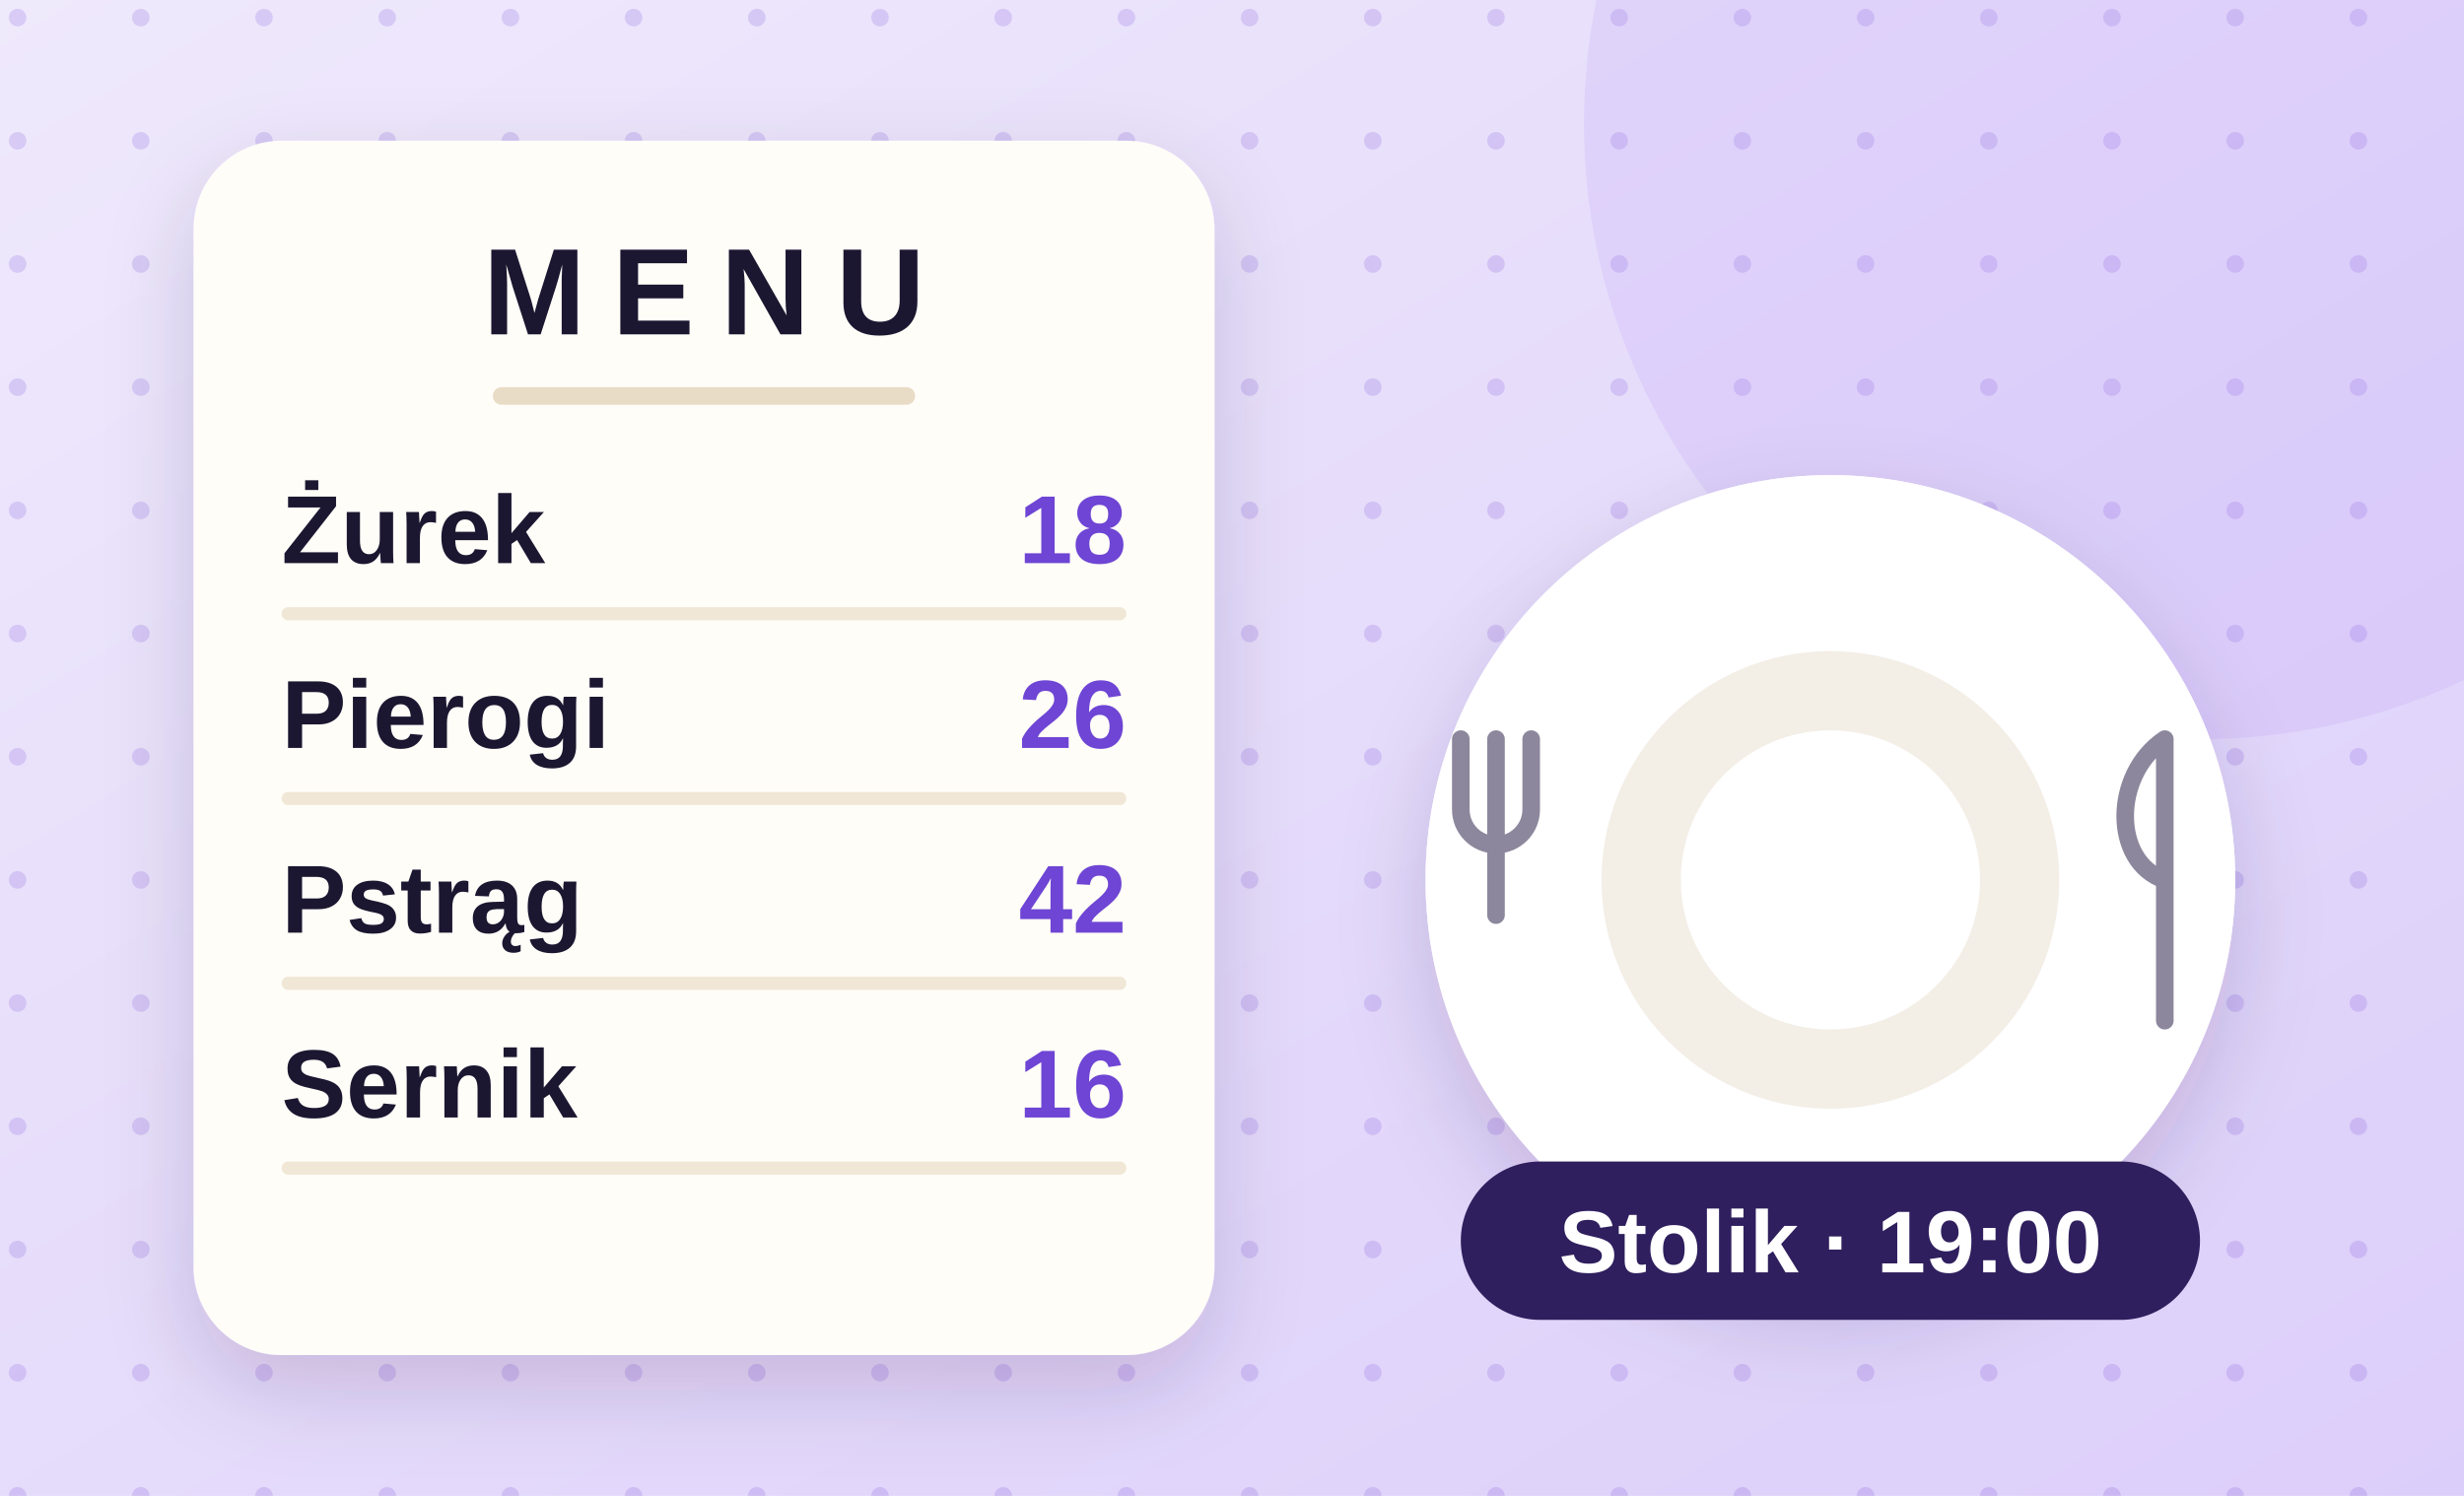
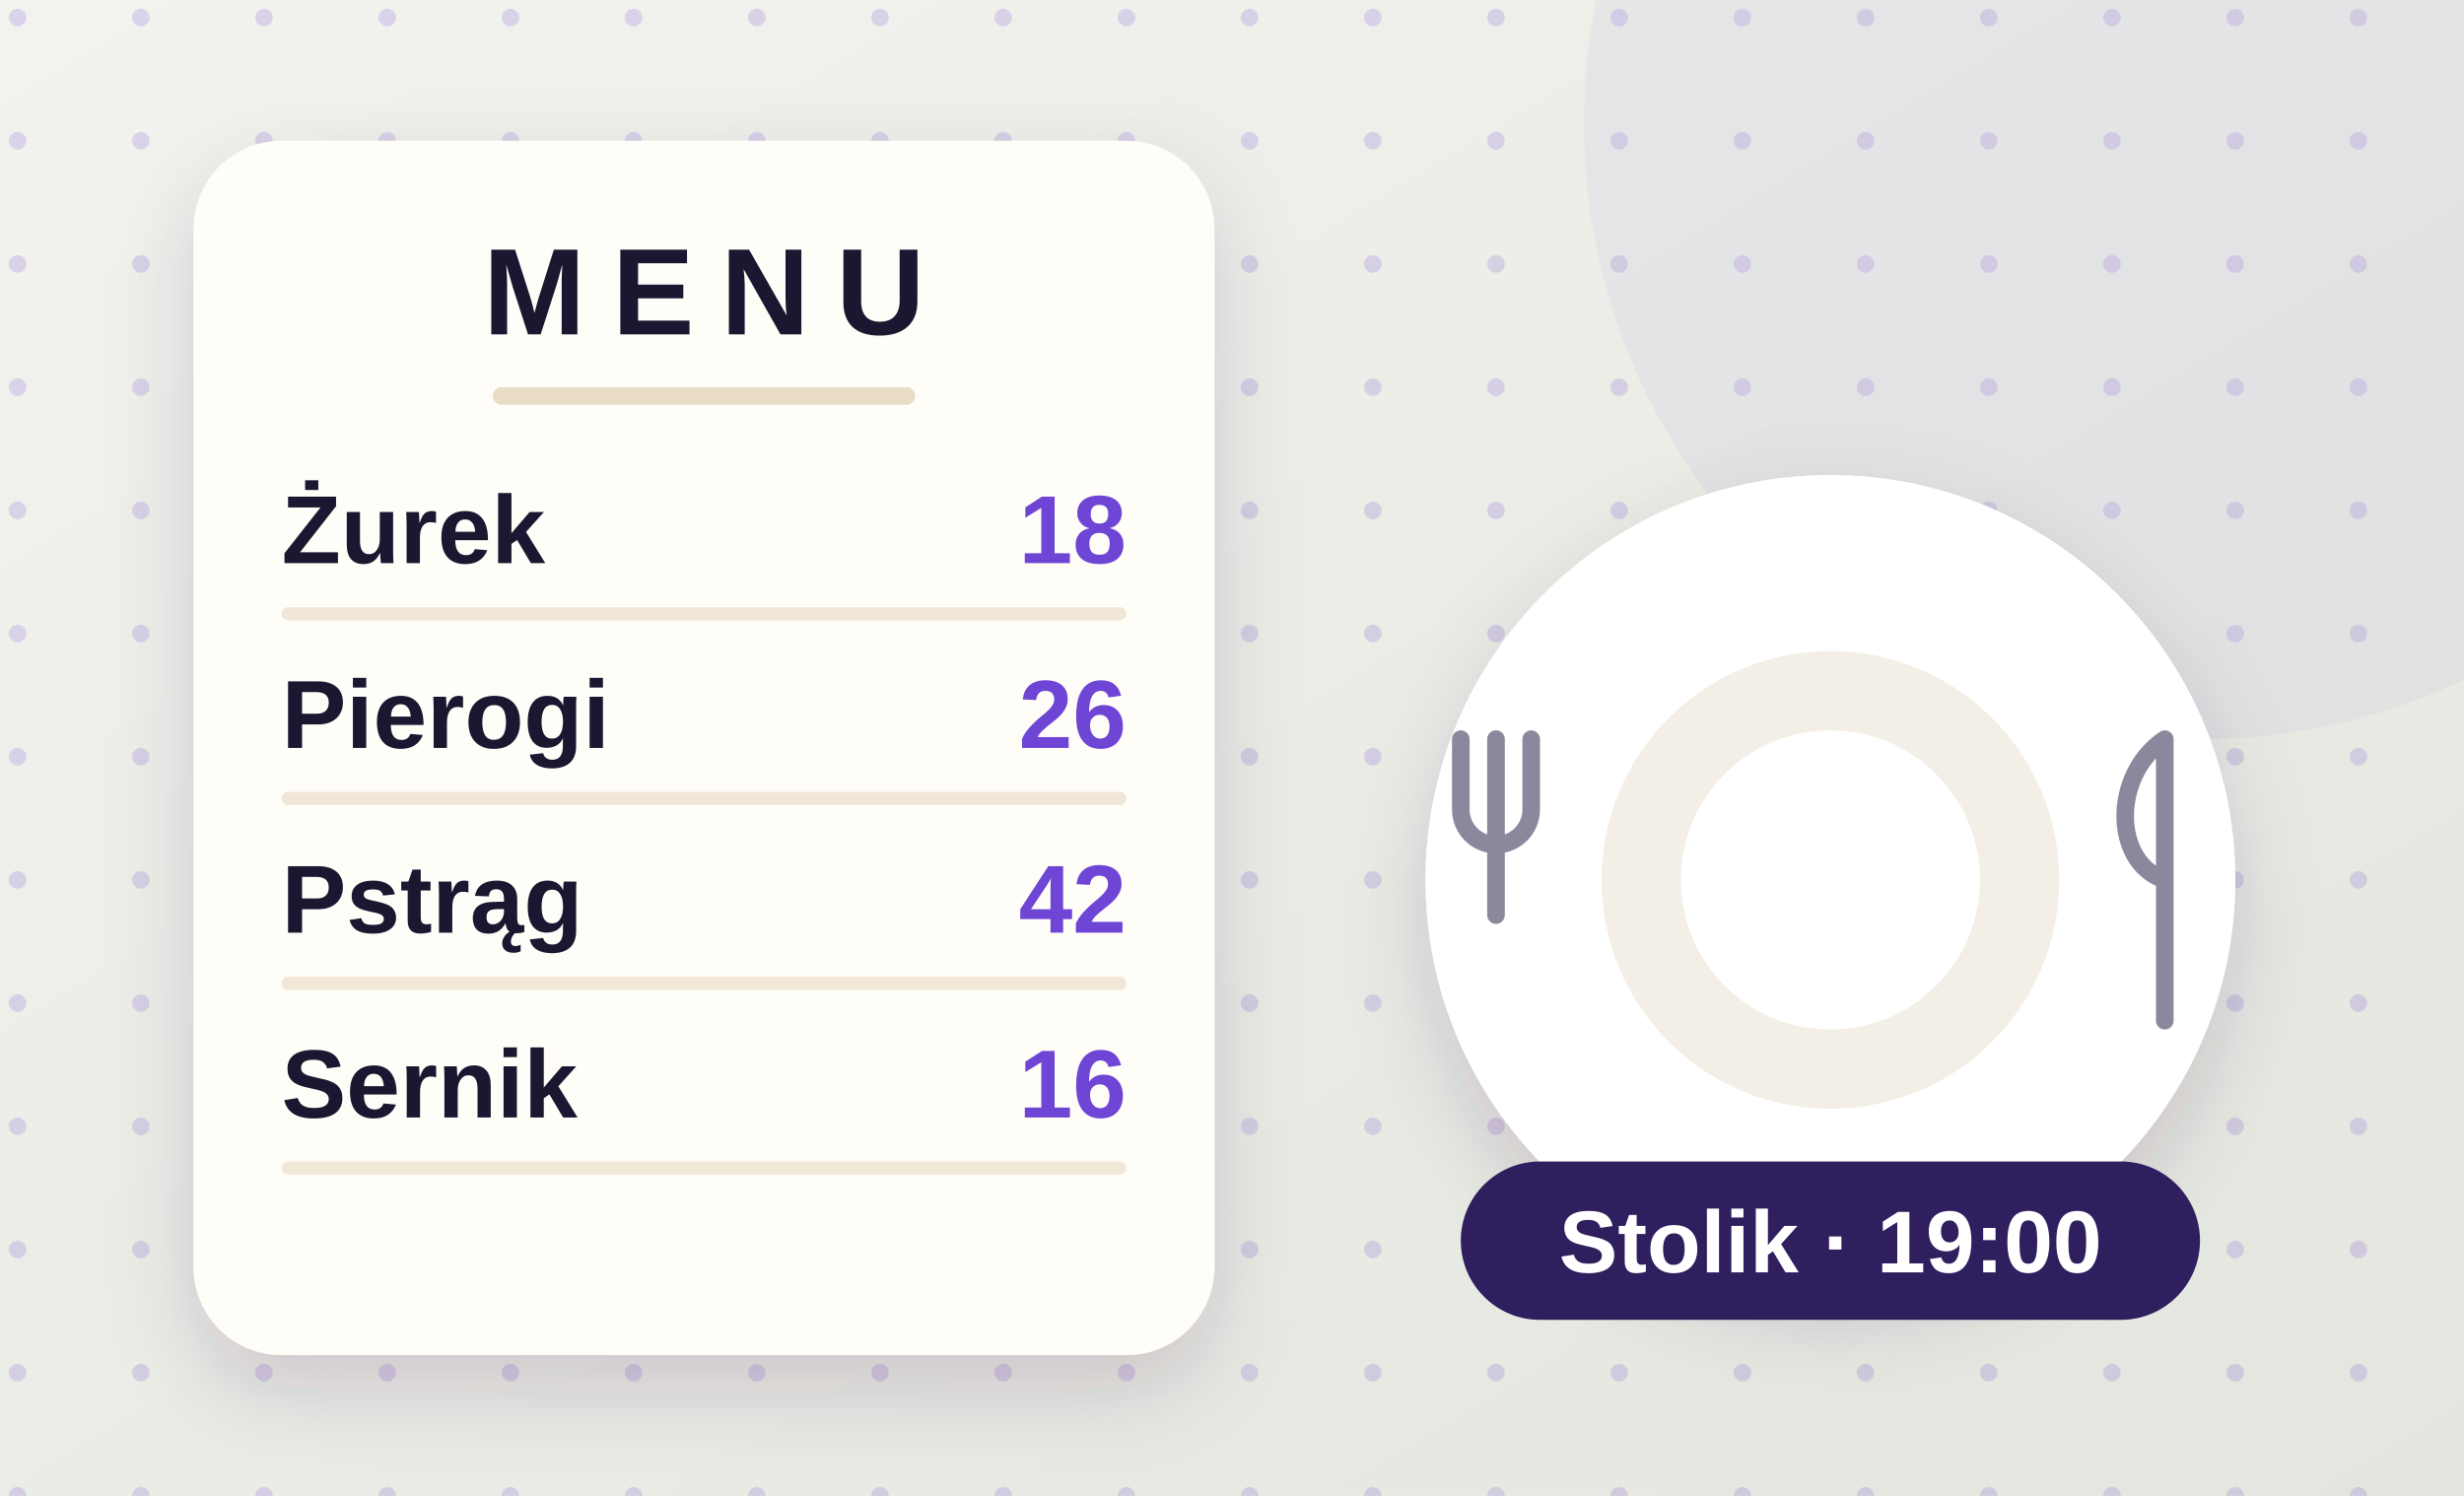
<svg xmlns="http://www.w3.org/2000/svg" viewBox="0 0 280 170" width="280" height="170">
  <defs>
    <linearGradient id="g" x1="0" y1="0" x2="1" y2="1">
-       <stop offset="0" stop-color="#EFE9FC" />
-       <stop offset="1" stop-color="#DCCEFA" />
+       <stop offset="0" stop-color="#F2F3EF" />
+       <stop offset="1" stop-color="#E3E6DE" />
    </linearGradient>
    <filter id="s" x="-20%" y="-20%" width="140%" height="150%">
      <feDropShadow dx="0" dy="4" stdDeviation="5" flood-color="#21123F" flood-opacity=".16" />
    </filter>
    <pattern id="d" width="14" height="14" patternUnits="userSpaceOnUse">
      <circle cx="2" cy="2" r="1" fill="#6E45D4" opacity=".18" />
    </pattern>
  </defs>
  <rect width="280" height="170" fill="url(#g)" />
  <rect width="280" height="170" fill="url(#d)" />
-   <circle cx="250" cy="14" r="70" fill="#A98BF0" opacity=".16" />
+   <circle cx="250" cy="14" r="70" fill="#B9B0D6" opacity=".16" />
  <rect x="22" y="16" width="116" height="138" rx="10" fill="#FFFDF8" filter="url(#s)" />
  <text x="80" y="38" font-family="Arial, Helvetica, sans-serif" font-size="14" font-weight="900" fill="#1C1730" text-anchor="middle" letter-spacing="3">MENU</text>
  <rect x="56" y="44" width="48" height="2" rx="1.0" fill="#E9DCC6" />
  <text x="32" y="64" font-family="Arial, Helvetica, sans-serif" font-size="11" font-weight="700" fill="#1C1730" text-anchor="start">Żurek</text>
  <text x="128" y="64" font-family="Arial, Helvetica, sans-serif" font-size="11" font-weight="800" fill="#6E45D4" text-anchor="end">18</text>
  <rect x="32" y="69" width="96" height="1.5" rx="0.75" fill="#F1E7D6" />
  <text x="32" y="85" font-family="Arial, Helvetica, sans-serif" font-size="11" font-weight="700" fill="#1C1730" text-anchor="start">Pierogi</text>
  <text x="128" y="85" font-family="Arial, Helvetica, sans-serif" font-size="11" font-weight="800" fill="#6E45D4" text-anchor="end">26</text>
  <rect x="32" y="90" width="96" height="1.5" rx="0.75" fill="#F1E7D6" />
  <text x="32" y="106" font-family="Arial, Helvetica, sans-serif" font-size="11" font-weight="700" fill="#1C1730" text-anchor="start">Pstrąg</text>
  <text x="128" y="106" font-family="Arial, Helvetica, sans-serif" font-size="11" font-weight="800" fill="#6E45D4" text-anchor="end">42</text>
  <rect x="32" y="111" width="96" height="1.5" rx="0.75" fill="#F1E7D6" />
  <text x="32" y="127" font-family="Arial, Helvetica, sans-serif" font-size="11" font-weight="700" fill="#1C1730" text-anchor="start">Sernik</text>
  <text x="128" y="127" font-family="Arial, Helvetica, sans-serif" font-size="11" font-weight="800" fill="#6E45D4" text-anchor="end">16</text>
  <rect x="32" y="132" width="96" height="1.5" rx="0.75" fill="#F1E7D6" />
  <circle cx="208" cy="100" r="46" fill="#FFFFFF" />
  <circle cx="208" cy="100" r="46" fill="#FFFFFF" filter="url(#s)" />
  <circle cx="208" cy="100" r="26" fill="#F3EEE6" />
  <circle cx="208" cy="100" r="17" fill="#FFFFFF" />
  <path d="M170 84 v20 M166 84 v8 a4 4 0 0 0 8 0 v-8 M246 84 v32 M246 84 c-6 4 -6 14 0 16" stroke="#8C879C" stroke-width="2" fill="none" stroke-linecap="round" stroke-linejoin="round" />
  <rect x="166" y="132" width="84" height="18" rx="9.0" fill="#2F1F5E" />
  <text x="208.0" y="144.6" font-family="Arial, Helvetica, sans-serif" font-size="10" font-weight="800" fill="#FFFFFF" text-anchor="middle">Stolik · 19:00</text>
</svg>
